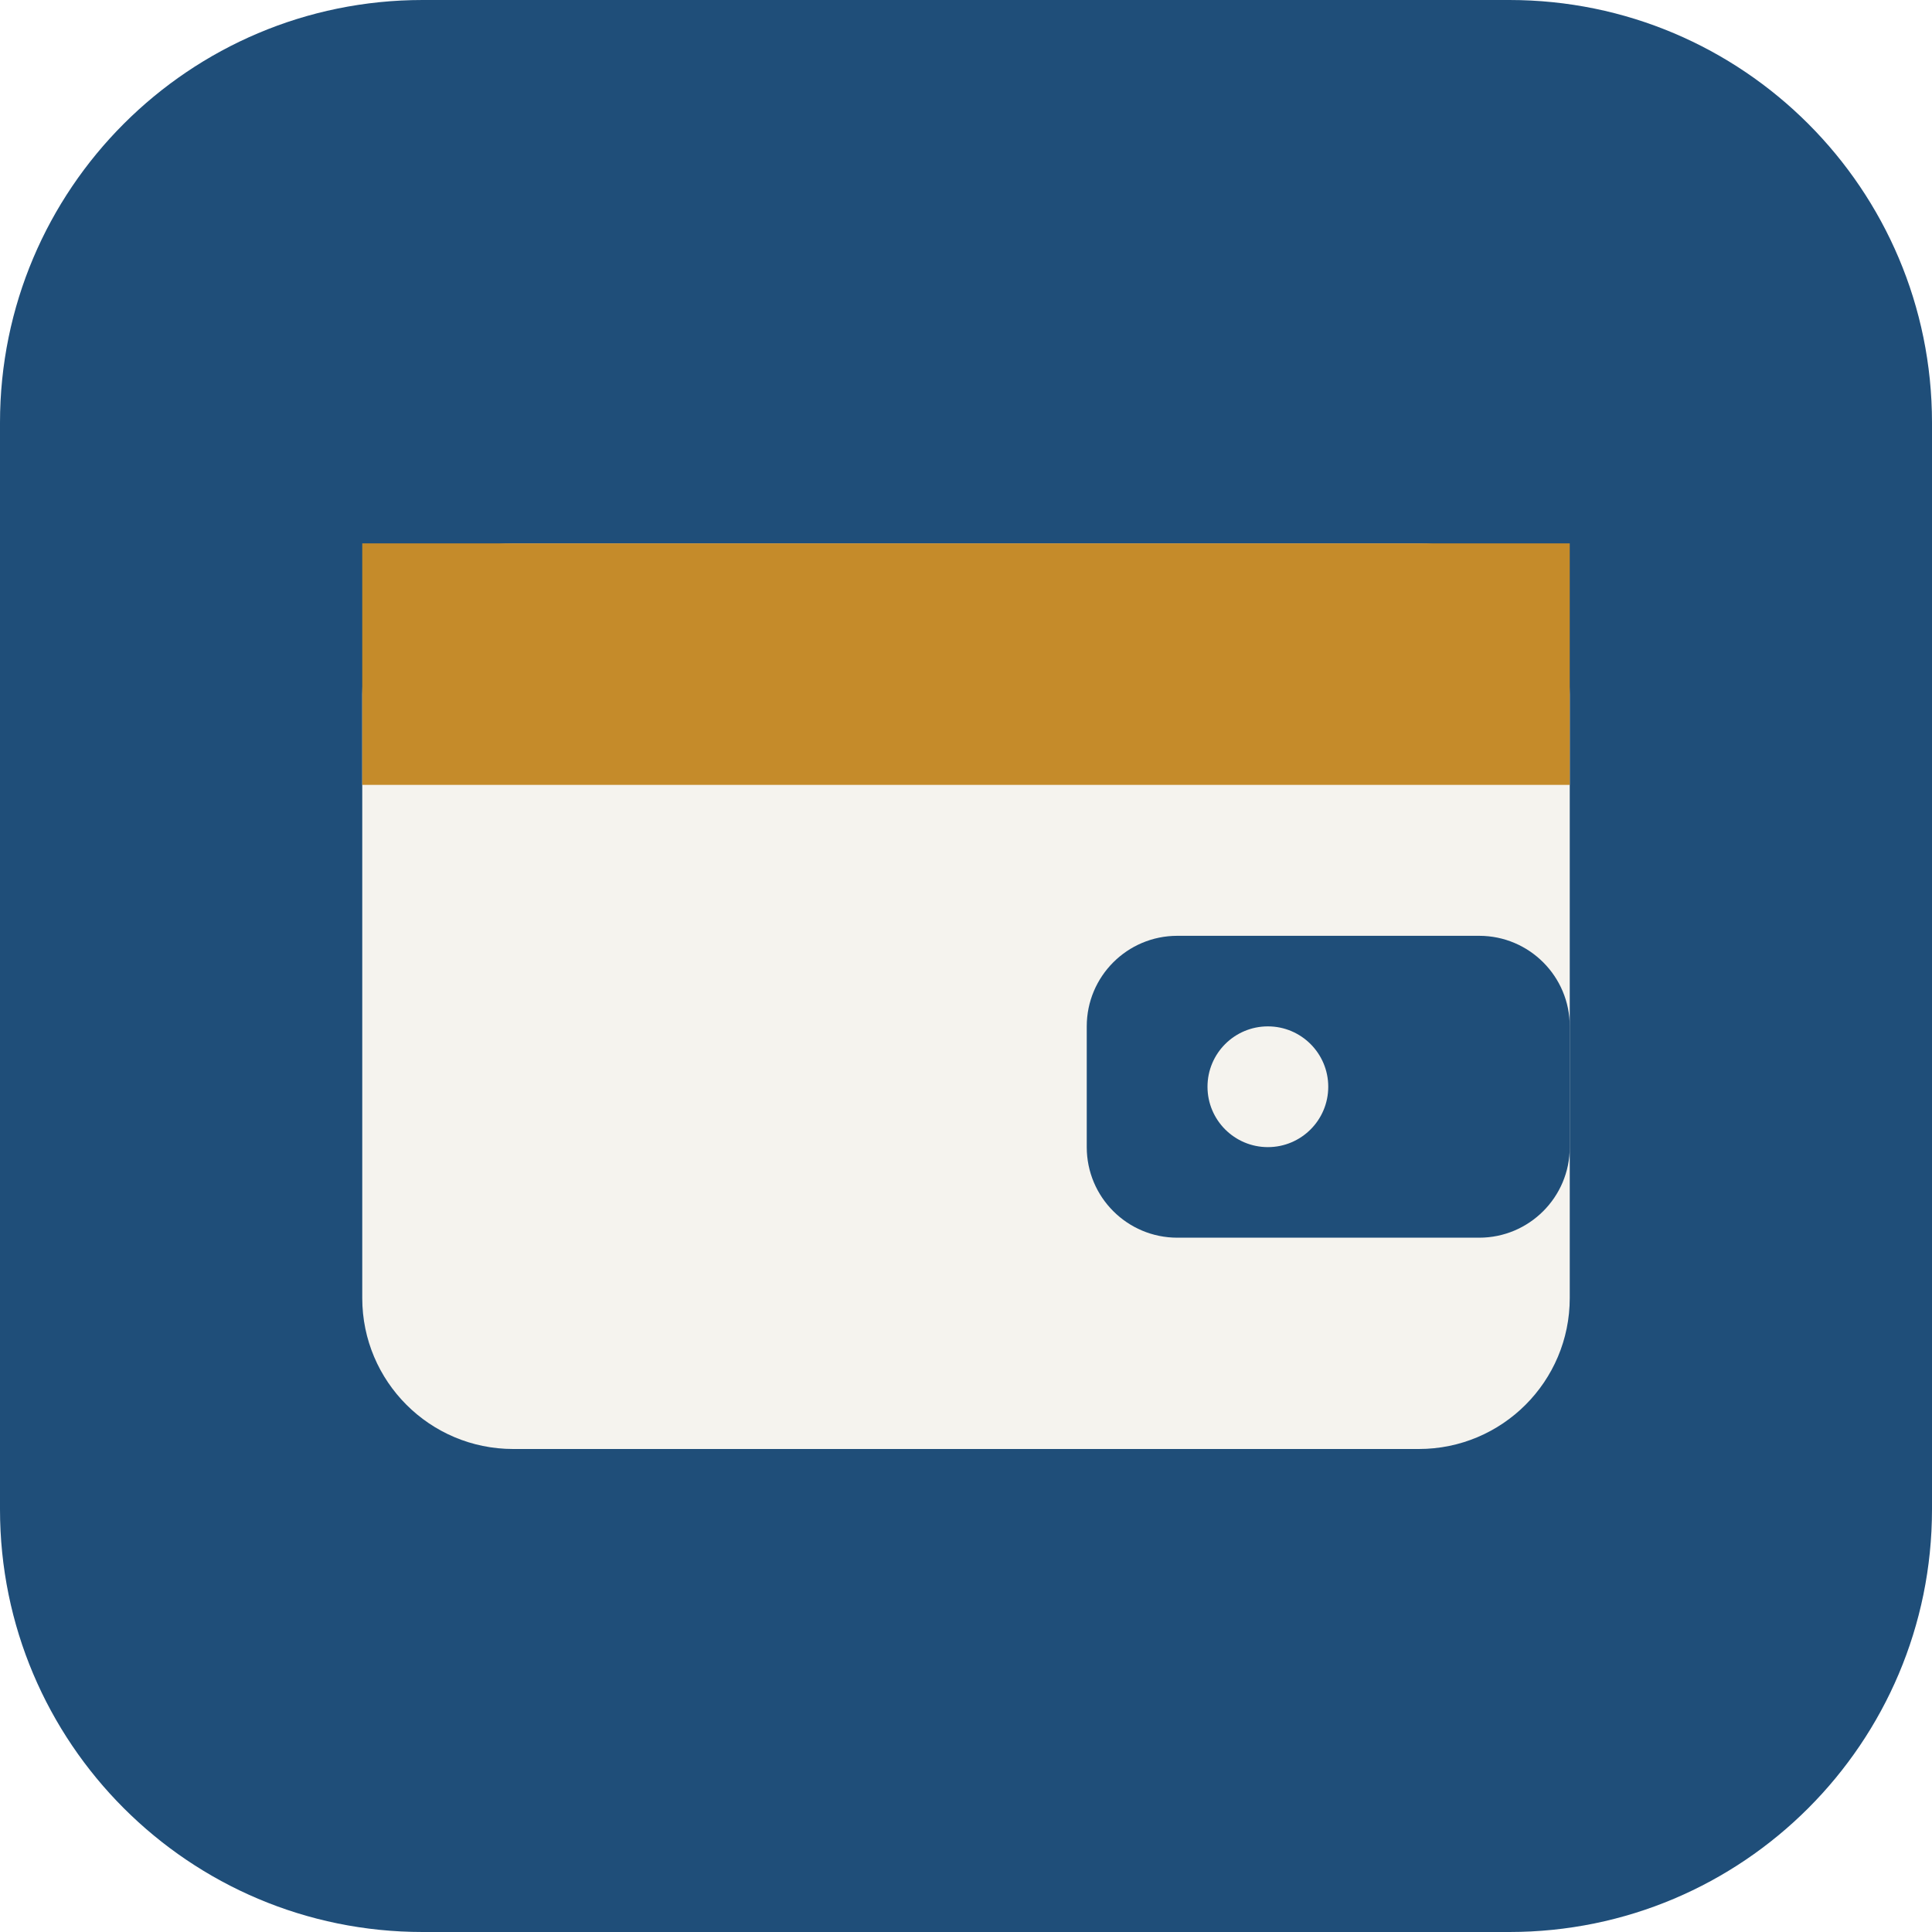
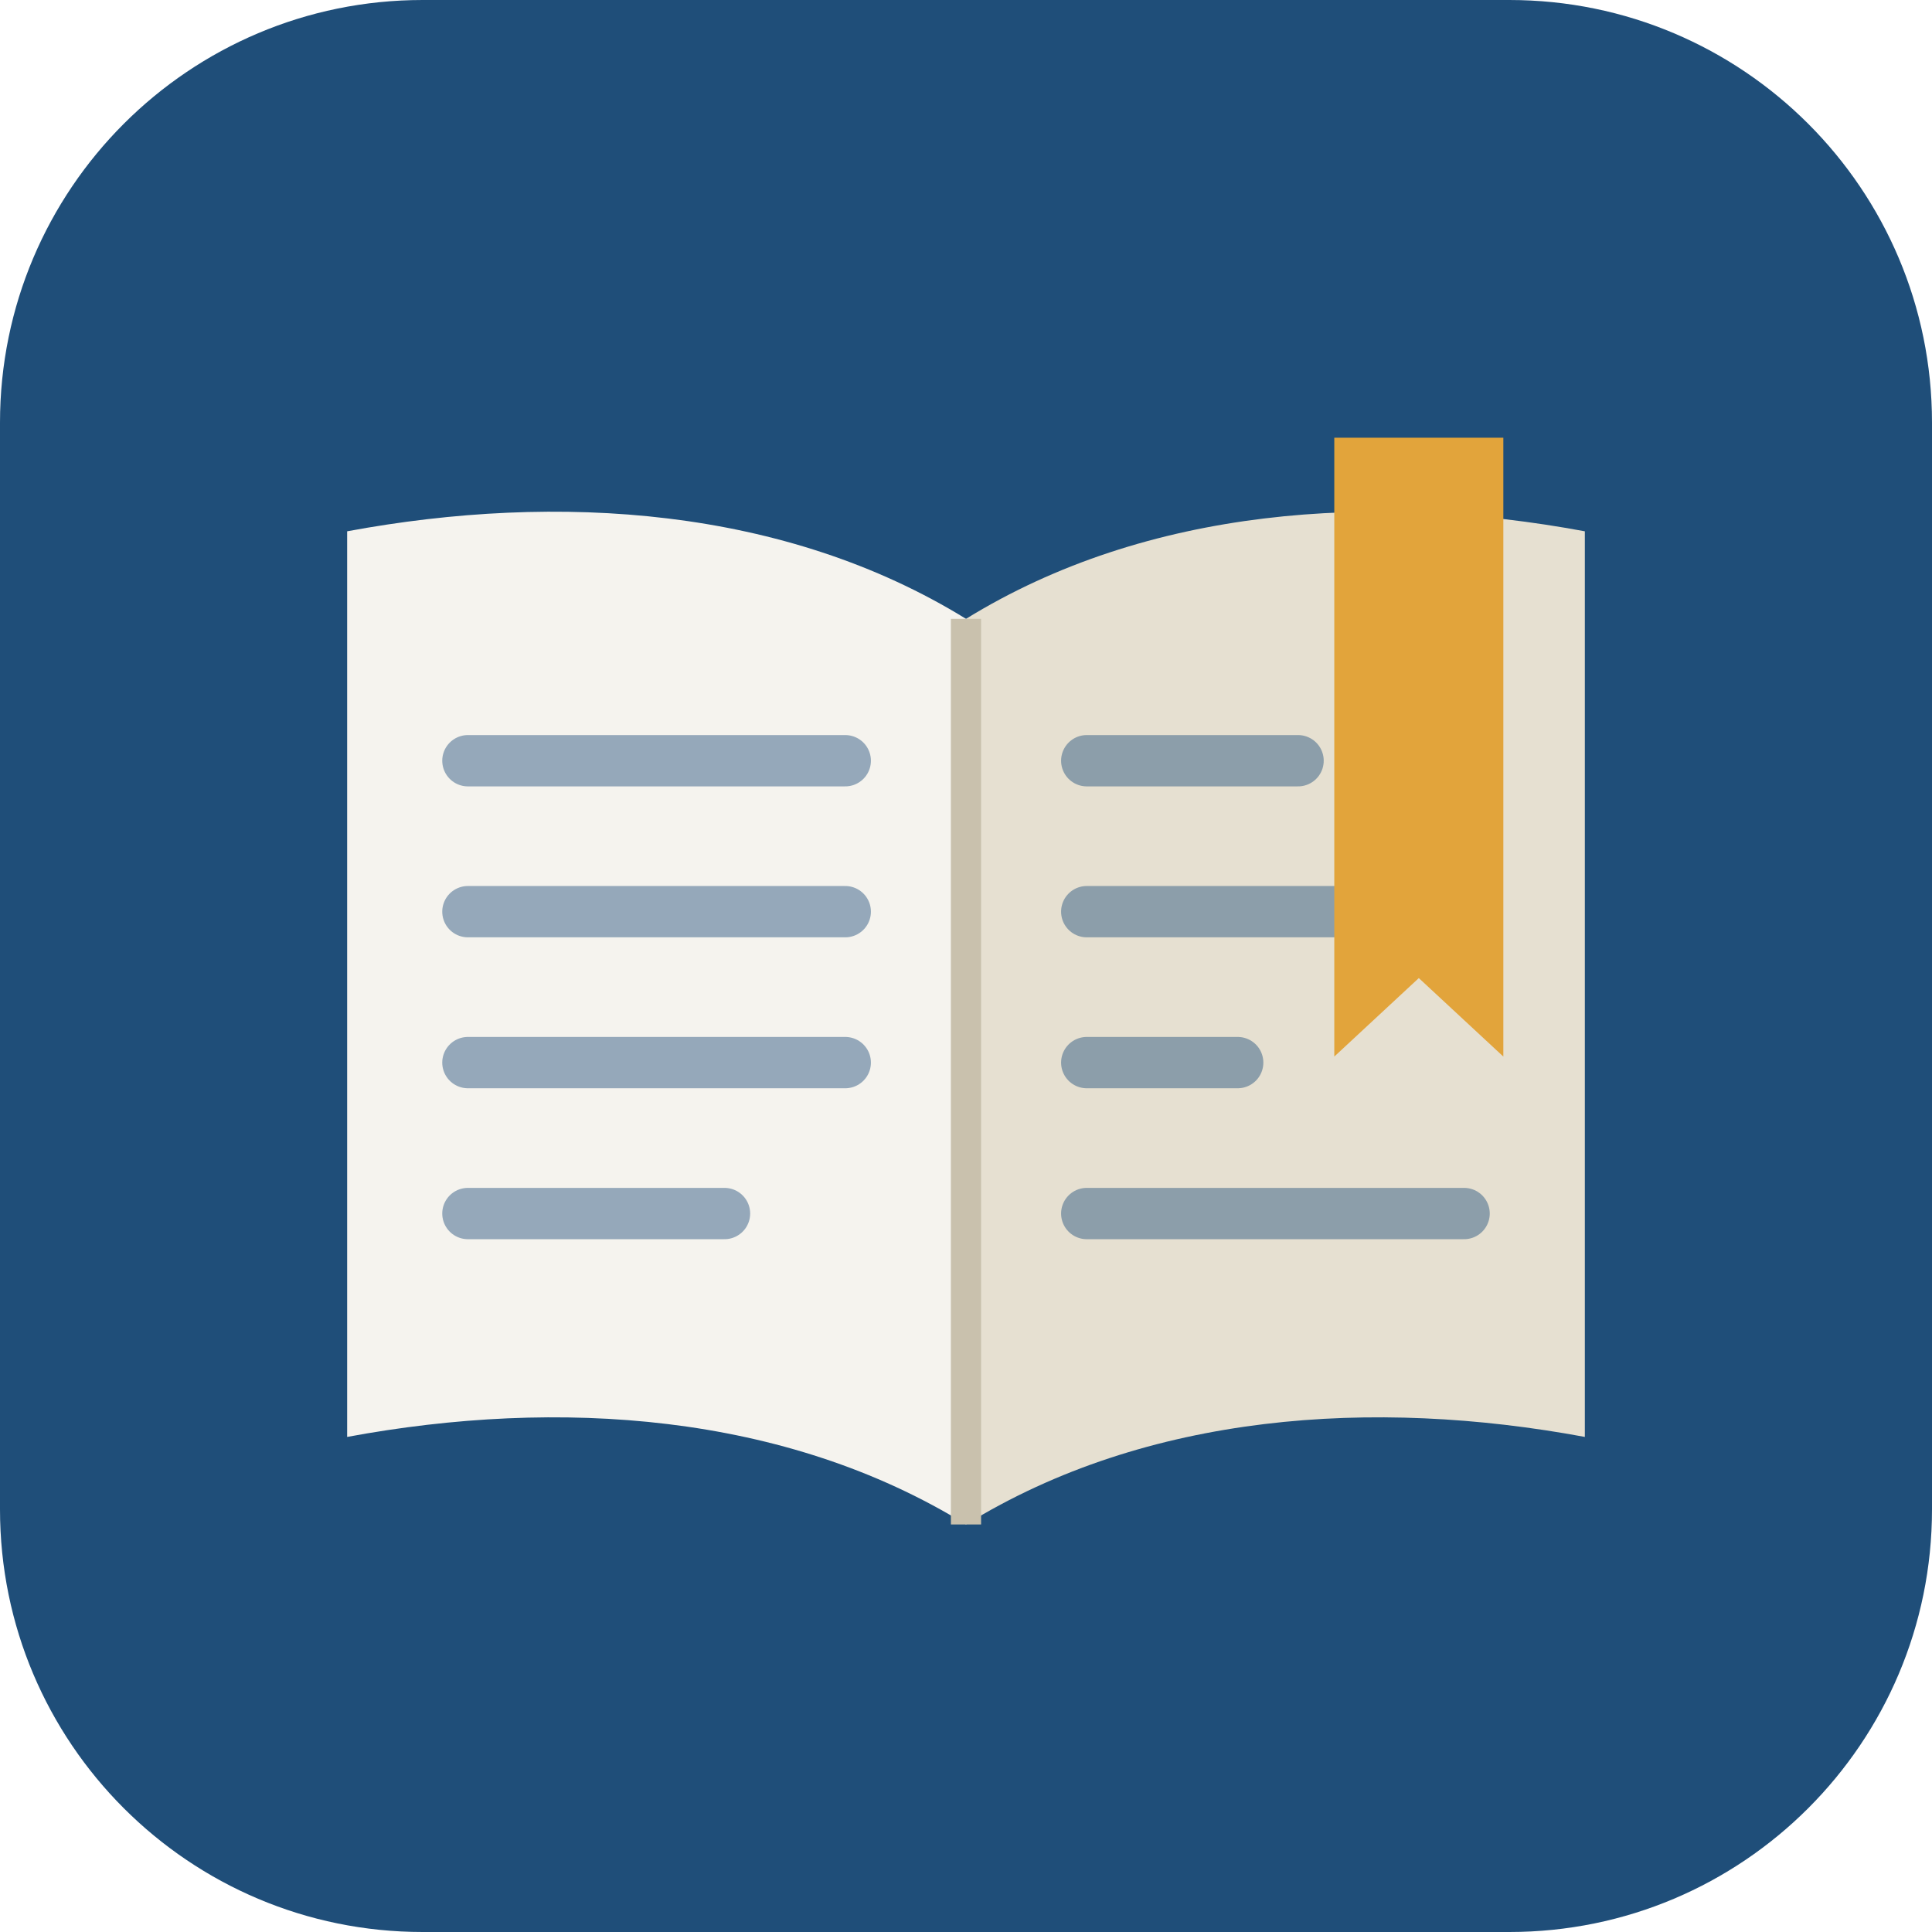
<svg xmlns="http://www.w3.org/2000/svg" viewBox="0 0 64 64">
  <rect width="64" height="64" rx="14" fill="#1f4e79" />
-   <rect x="12" y="18" width="40" height="30" rx="5" fill="#f5f3ee" />
-   <rect x="12" y="18" width="40" height="8" fill="#c58b2a" />
-   <rect x="36" y="31" width="16" height="10" rx="3" fill="#1f4e79" />
-   <circle cx="42" cy="36" r="2" fill="#f5f3ee" />
+   <path d="M32 20.5C26 16.8 18.5 16.3 11.5 17.6V47.6C18.5 46.3 26 46.8 32 50.5Z" fill="#f5f3ee" />
+   <path d="M32 20.5C38 16.8 45.5 16.3 52.5 17.6V47.6C45.5 46.3 38 46.8 32 50.5Z" fill="#e6e0d1" />
+   <g stroke="#1f4e79" stroke-width="1.7" stroke-linecap="round" opacity=".45">
+     <path d="M15.5 25.2h12.5M15.5 30.2h12.5M15.5 35.2h12.5M15.5 40.2h8.5" />
+     <path d="M36 25.2h7M36 30.2h12.5M36 35.2h5M36 40.2h12.5" />
+   </g>
+   <path d="M44.2 14.5h5.6v20.5l-2.8-2.6-2.8 2.6z" fill="#e2a43b" />
+   <path d="M32 20.5V50.5" stroke="#c9c1ad" stroke-width="1" />
</svg>
